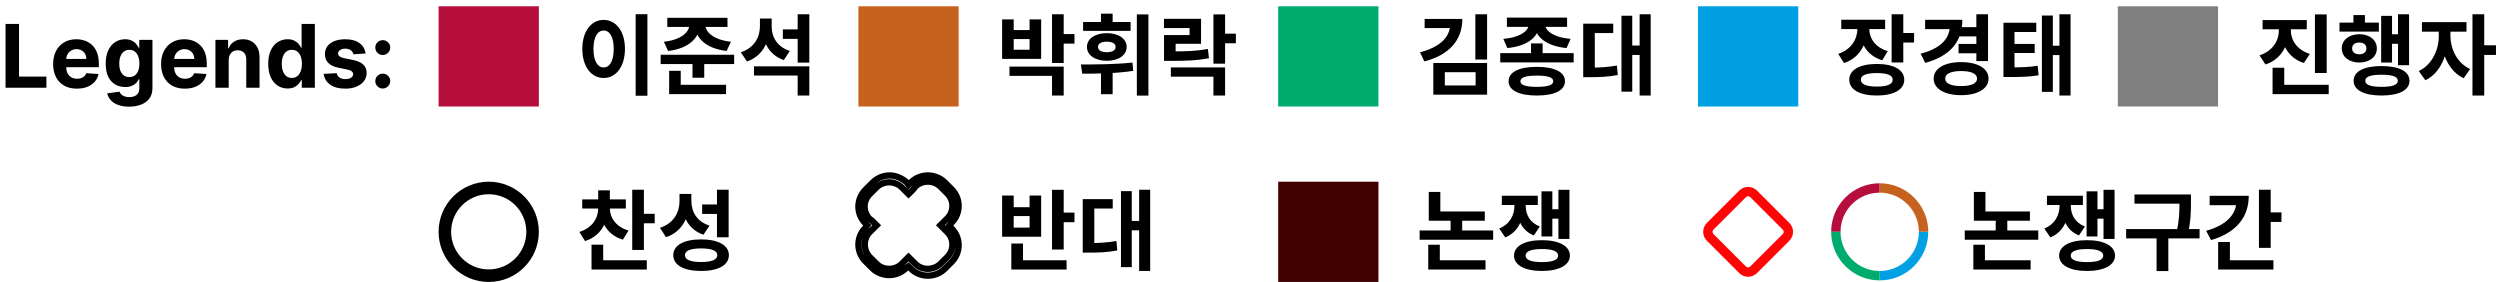
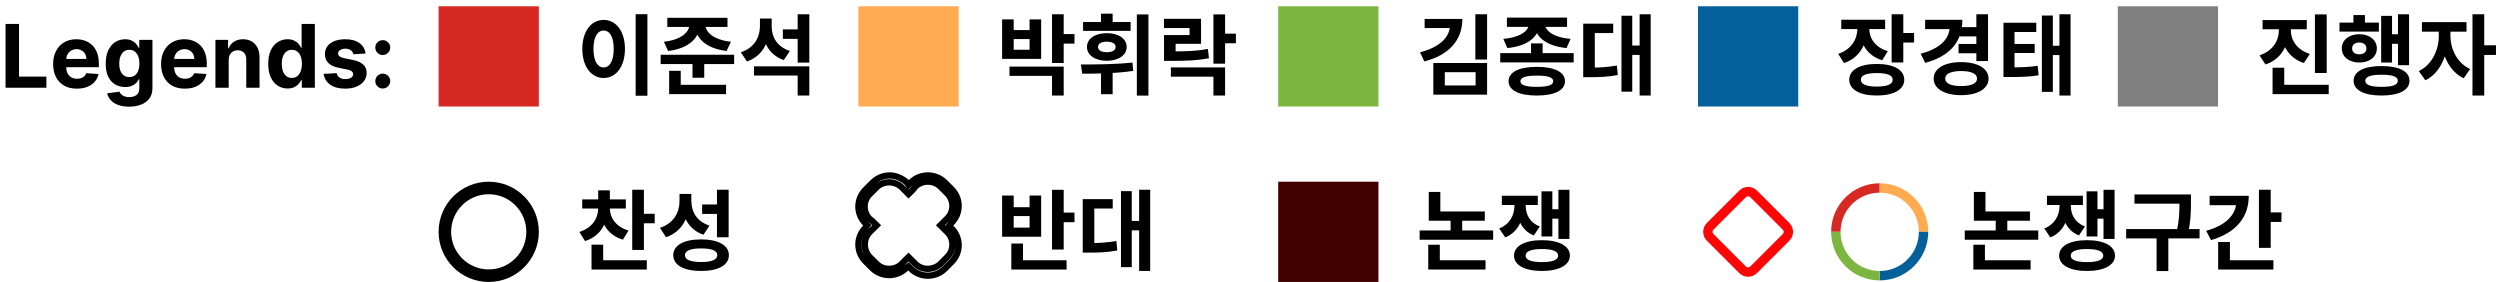
<svg xmlns="http://www.w3.org/2000/svg" width="399" height="45" viewBox="0 0 399 45" fill="none">
  <circle cx="78" cy="37" r="7" stroke="black" stroke-width="2" />
-   <path d="M300 30C296.134 30 293 33.134 293 37" stroke="#B60E3C" stroke-width="1.5" />
-   <path d="M307 37C307 33.134 303.866 30 300 30" stroke="#C7611E" stroke-width="1.5" />
-   <path d="M300 44C303.866 44 307 40.866 307 37" stroke="#00A0E2" stroke-width="1.5" />
-   <path d="M293 37C293 40.866 296.134 44 300 44" stroke="#00AB6E" stroke-width="1.5" />
+   <path d="M300 30C296.134 30 293 33.134 293 37" stroke="#d62924" stroke-width="1.5" />
+   <path d="M307 37C307 33.134 303.866 30 300 30" stroke="#ffab51" stroke-width="1.5" />
+   <path d="M300 44C303.866 44 307 40.866 307 37" stroke="#03609b" stroke-width="1.5" />
+   <path d="M293 37C293 40.866 296.134 44 300 44" stroke="#7cb53f" stroke-width="1.5" />
  <path d="M148.09 28.994C148.888 28.994 149.586 29.292 150.084 29.789L151.181 30.882C152.277 31.975 152.277 33.764 151.181 34.857L150.782 35.255L150.084 35.95L150.782 36.646L151.181 37.044C152.277 38.137 152.277 39.925 151.181 41.019L150.084 42.112C149.586 42.609 148.788 42.907 148.09 42.907C147.293 42.907 146.595 42.609 146.097 42.112L145.698 41.714L145 41.019L144.302 41.714L143.903 42.112C143.405 42.609 142.707 42.907 141.91 42.907C141.112 42.907 140.414 42.609 139.916 42.112L138.819 41.019C138.321 40.522 138.022 39.727 138.022 39.031C138.022 38.236 138.321 37.54 138.819 37.044L139.218 36.646L139.916 35.95L139.218 35.255L138.819 34.956C137.723 33.863 137.723 32.075 138.819 30.981L139.916 29.888C140.414 29.391 141.212 29.093 141.91 29.093C142.607 29.093 143.405 29.391 143.903 29.888L144.302 30.286L145 30.981L145.698 30.286L146.097 29.789C146.595 29.292 147.293 28.994 148.09 28.994ZM148.09 28C147.093 28 146.097 28.398 145.399 29.093L145 29.491L144.701 29.093C143.903 28.398 142.907 28 142.009 28C141.012 28 140.016 28.398 139.318 29.093L138.121 30.286C136.626 31.776 136.626 34.161 138.121 35.652L138.421 35.95L138.121 36.348C136.626 37.839 136.626 40.224 138.121 41.714L139.218 42.807C139.916 43.503 140.913 43.901 141.91 43.901C142.907 43.901 143.903 43.503 144.601 42.807L145 42.509L145.399 42.907C146.097 43.602 147.093 44 148.09 44C149.087 44 150.084 43.602 150.782 42.907L151.879 41.814C153.374 40.323 153.374 37.938 151.879 36.447L151.48 36.05L151.879 35.553C153.374 34.062 153.374 31.677 151.879 30.186L150.782 29.093C150.084 28.398 149.087 28 148.09 28Z" stroke="black" />
  <rect x="204" y="29" width="16" height="16" fill="#400000" />
-   <rect x="70" y="1" width="16" height="16" fill="#B60E3C" />
+   <rect x="70" y="1" width="16" height="16" fill="#d62924" />
  <rect x="279" y="30.061" width="9.814" height="9.814" rx="1.25" transform="rotate(45 279 30.0607)" stroke="#FF0606" stroke-width="1.5" />
  <path d="M95.472 32.746H96.984V33.236C96.984 35.602 95.836 37.702 93.372 38.472L92.462 37.016C94.562 36.358 95.472 34.804 95.472 33.236V32.746ZM95.808 32.746H97.334V33.236C97.334 34.678 98.216 36.176 100.316 36.792L99.42 38.248C96.97 37.534 95.808 35.49 95.808 33.236V32.746ZM92.924 31.822H99.882V33.278H92.924V31.822ZM95.472 30.38H97.334V32.396H95.472V30.38ZM100.904 30.282H102.766V39.886H100.904V30.282ZM102.234 34.118H104.488V35.63H102.234V34.118ZM94.408 41.538H103.228V43.022H94.408V41.538ZM94.408 39.046H96.27V42.504H94.408V39.046ZM108.449 30.954H110.003V32.116C110.003 34.72 108.841 37.002 106.293 37.856L105.327 36.358C107.539 35.644 108.449 33.894 108.449 32.116V30.954ZM108.841 30.954H110.339V32.032C110.339 33.754 111.179 35.35 113.237 36.008L112.271 37.464C109.877 36.638 108.841 34.552 108.841 32.032V30.954ZM114.427 30.282H116.289V37.87H114.427V30.282ZM111.893 38.206C114.637 38.206 116.331 39.144 116.331 40.726C116.331 42.322 114.637 43.246 111.893 43.246C109.149 43.246 107.455 42.322 107.455 40.726C107.455 39.144 109.149 38.206 111.893 38.206ZM111.893 39.648C110.213 39.648 109.317 39.998 109.317 40.726C109.317 41.454 110.213 41.818 111.893 41.818C113.587 41.818 114.483 41.454 114.483 40.726C114.483 39.998 113.587 39.648 111.893 39.648ZM112.061 32.634H114.693V34.146H112.061V32.634Z" fill="black" />
  <path d="M101.45 2.268H103.326V15.274H101.45V2.268ZM96.34 3.178C98.3 3.178 99.742 4.97 99.742 7.798C99.742 10.654 98.3 12.446 96.34 12.446C94.38 12.446 92.938 10.654 92.938 7.798C92.938 4.97 94.38 3.178 96.34 3.178ZM96.34 4.872C95.374 4.872 94.716 5.894 94.716 7.798C94.716 9.73 95.374 10.766 96.34 10.766C97.306 10.766 97.95 9.73 97.95 7.798C97.95 5.894 97.306 4.872 96.34 4.872ZM110.017 3.654H111.669V3.962C111.669 6.02 109.933 7.756 106.629 8.134L105.957 6.664C108.771 6.356 110.017 5.082 110.017 3.962V3.654ZM110.927 3.654H112.579V3.962C112.579 5.096 113.839 6.356 116.653 6.664L115.967 8.134C112.677 7.756 110.927 6.034 110.927 3.962V3.654ZM106.503 2.842H116.107V4.298H106.503V2.842ZM105.439 8.736H117.171V10.22H105.439V8.736ZM110.521 9.674H112.397V12.404H110.521V9.674ZM106.797 13.538H115.883V15.022H106.797V13.538ZM106.797 11.298H108.645V14.056H106.797V11.298ZM124.94 4.69H127.572V6.202H124.94V4.69ZM121.286 2.954H122.812V4.172C122.812 6.734 121.678 8.96 119.214 9.814L118.234 8.344C120.404 7.63 121.286 5.922 121.286 4.172V2.954ZM121.664 2.954H123.162V4.284C123.162 5.894 124.03 7.476 126.06 8.134L125.094 9.59C122.742 8.778 121.664 6.678 121.664 4.284V2.954ZM120.334 10.584H129.168V15.246H127.306V12.054H120.334V10.584ZM127.306 2.282H129.168V9.996H127.306V2.282Z" fill="black" />
-   <rect x="137" y="1" width="16" height="16" fill="#C7611E" />
+   <rect x="137" y="1" width="16" height="16" fill="#ffab51" />
  <path d="M167.904 2.282H169.766V10.052H167.904V2.282ZM169.248 5.432H171.488V6.958H169.248V5.432ZM161.114 10.626H169.766V15.246H167.904V12.11H161.114V10.626ZM159.938 3.094H161.786V4.802H164.32V3.094H166.168V9.394H159.938V3.094ZM161.786 6.23V7.938H164.32V6.23H161.786ZM175.715 10.85H177.577V15.036H175.715V10.85ZM181.441 2.296H183.289V15.26H181.441V2.296ZM172.719 11.76L172.509 10.29C174.987 10.29 178.053 10.276 180.741 9.982L180.867 11.312C178.067 11.732 175.141 11.76 172.719 11.76ZM172.859 3.514H180.447V4.928H172.859V3.514ZM176.653 5.292C178.515 5.292 179.817 6.174 179.817 7.49C179.817 8.806 178.515 9.702 176.653 9.702C174.777 9.702 173.475 8.806 173.475 7.49C173.475 6.174 174.777 5.292 176.653 5.292ZM176.653 6.65C175.799 6.65 175.239 6.93 175.239 7.49C175.239 8.05 175.799 8.33 176.653 8.33C177.493 8.33 178.053 8.05 178.053 7.49C178.053 6.93 177.493 6.65 176.653 6.65ZM175.715 2.184H177.577V4.41H175.715V2.184ZM185.78 8.204H186.872C189.42 8.204 190.988 8.148 192.78 7.812L192.948 9.296C191.128 9.646 189.49 9.716 186.872 9.716H185.78V8.204ZM185.766 2.996H191.688V6.986H187.628V8.918H185.78V5.6H189.854V4.48H185.766V2.996ZM193.662 2.296H195.524V10.164H193.662V2.296ZM194.992 5.376H197.246V6.902H194.992V5.376ZM186.872 10.752H195.524V15.246H193.662V12.236H186.872V10.752Z" fill="black" />
-   <rect x="204" y="1" width="16" height="16" fill="#00AB6E" />
+   <rect x="204" y="1" width="16" height="16" fill="#7cb53f" />
  <path d="M231.432 3.024H233.392C233.392 6.468 231.194 8.806 227.33 9.8L226.63 8.344C229.808 7.546 231.432 5.894 231.432 3.948V3.024ZM227.372 3.024H232.636V4.48H227.372V3.024ZM235.464 2.282H237.34V9.506H235.464V2.282ZM228.758 10.052H237.34V15.106H228.758V10.052ZM235.506 11.522H230.592V13.636H235.506V11.522ZM244.353 6.93H246.201V9.254H244.353V6.93ZM239.439 8.484H251.157V9.954H239.439V8.484ZM245.277 10.668C248.091 10.668 249.771 11.494 249.771 12.964C249.771 14.434 248.091 15.246 245.277 15.246C242.463 15.246 240.769 14.434 240.769 12.964C240.769 11.494 242.463 10.668 245.277 10.668ZM245.277 12.068C243.527 12.068 242.659 12.348 242.659 12.964C242.659 13.594 243.527 13.86 245.277 13.86C247.027 13.86 247.895 13.594 247.895 12.964C247.895 12.348 247.027 12.068 245.277 12.068ZM244.017 3.5H245.669V3.822C245.669 5.768 243.919 7.35 240.573 7.672L239.929 6.202C242.771 5.964 244.017 4.83 244.017 3.822V3.5ZM244.927 3.5H246.579V3.822C246.579 4.83 247.811 5.964 250.667 6.202L250.023 7.672C246.691 7.35 244.927 5.782 244.927 3.822V3.5ZM240.503 2.814H250.107V4.284H240.503V2.814ZM261.684 2.282H263.448V15.246H261.684V2.282ZM259.948 7.266H262.104V8.764H259.948V7.266ZM258.786 2.506H260.508V14.63H258.786V2.506ZM252.682 10.794H253.592C255.188 10.794 256.518 10.738 258.058 10.458L258.198 11.97C256.63 12.278 255.258 12.32 253.592 12.32H252.682V10.794ZM252.682 3.78H257.47V5.278H254.53V11.522H252.682V3.78Z" fill="black" />
-   <rect x="271" y="1" width="16" height="16" fill="#00A0E2" />
+   <rect x="271" y="1" width="16" height="16" fill="#03609b" />
  <path d="M296.444 3.724H297.97V4.536C297.97 7.014 296.808 9.24 294.302 10.066L293.378 8.596C295.534 7.882 296.444 6.188 296.444 4.536V3.724ZM296.822 3.724H298.334V4.536C298.334 6.048 299.202 7.532 301.288 8.162L300.406 9.618C297.942 8.876 296.822 6.846 296.822 4.536V3.724ZM293.868 3.15H300.868V4.634H293.868V3.15ZM301.904 2.282H303.766V9.968H301.904V2.282ZM303.248 5.264H305.488V6.79H303.248V5.264ZM299.538 10.206C302.226 10.206 303.92 11.144 303.92 12.726C303.92 14.308 302.226 15.246 299.538 15.246C296.836 15.246 295.142 14.308 295.142 12.726C295.142 11.144 296.836 10.206 299.538 10.206ZM299.538 11.662C297.886 11.662 296.99 11.998 296.99 12.726C296.99 13.454 297.886 13.818 299.538 13.818C301.19 13.818 302.072 13.454 302.072 12.726C302.072 11.998 301.19 11.662 299.538 11.662ZM312.683 4.326H315.721V5.81H312.683V4.326ZM312.585 7.014H315.623V8.498H312.585V7.014ZM315.427 2.282H317.289V9.744H315.427V2.282ZM311.199 3.164H313.187C313.187 6.692 311.199 8.96 307.265 10.038L306.537 8.568C309.827 7.714 311.199 6.09 311.199 4.06V3.164ZM307.251 3.164H312.501V4.648H307.251V3.164ZM312.991 9.912C315.623 9.912 317.373 10.92 317.373 12.544C317.373 14.168 315.623 15.19 312.991 15.19C310.359 15.19 308.609 14.168 308.609 12.544C308.609 10.92 310.359 9.912 312.991 9.912ZM312.991 11.34C311.409 11.34 310.457 11.746 310.457 12.544C310.457 13.342 311.409 13.734 312.991 13.734C314.587 13.734 315.539 13.342 315.539 12.544C315.539 11.746 314.587 11.34 312.991 11.34ZM319.752 10.752H320.662C322.552 10.752 323.756 10.724 325.212 10.5L325.366 12.012C323.882 12.264 322.594 12.292 320.662 12.292H319.752V10.752ZM319.752 3.626H324.988V5.11H321.516V11.368H319.752V3.626ZM321.012 7.014H324.736V8.456H321.012V7.014ZM328.684 2.282H330.462V15.246H328.684V2.282ZM327.13 7.294H329.272V8.792H327.13V7.294ZM325.884 2.478H327.634V14.658H325.884V2.478Z" fill="black" />
  <rect x="338" y="1" width="16" height="16" fill="#808080" />
  <path d="M363.71 3.724H365.25V4.816C365.25 7.266 364.06 9.478 361.568 10.29L360.616 8.834C362.772 8.134 363.71 6.454 363.71 4.816V3.724ZM364.088 3.724H365.614V4.816C365.614 6.356 366.538 7.938 368.652 8.61L367.7 10.052C365.264 9.282 364.088 7.168 364.088 4.816V3.724ZM361.106 3.206H368.162V4.676H361.106V3.206ZM369.464 2.296H371.34V11.648H369.464V2.296ZM362.702 13.538H371.662V15.022H362.702V13.538ZM362.702 10.808H364.564V14.28H362.702V10.808ZM382.721 2.282H384.485V10.402H382.721V2.282ZM381.139 5.474H383.211V6.986H381.139V5.474ZM380.033 2.534H381.769V9.982H380.033V2.534ZM373.383 3.612H379.669V5.04H373.383V3.612ZM376.547 5.46C378.171 5.46 379.347 6.384 379.347 7.728C379.347 9.072 378.171 9.982 376.547 9.982C374.923 9.982 373.747 9.072 373.747 7.728C373.747 6.384 374.923 5.46 376.547 5.46ZM376.547 6.79C375.861 6.79 375.399 7.126 375.399 7.728C375.399 8.33 375.861 8.666 376.547 8.666C377.219 8.666 377.681 8.33 377.681 7.728C377.681 7.126 377.219 6.79 376.547 6.79ZM375.609 2.408H377.443V4.592H375.609V2.408ZM380.103 10.542C382.875 10.542 384.555 11.382 384.555 12.894C384.555 14.392 382.875 15.246 380.103 15.246C377.317 15.246 375.637 14.392 375.637 12.894C375.637 11.382 377.317 10.542 380.103 10.542ZM380.103 11.928C378.367 11.928 377.499 12.222 377.499 12.894C377.499 13.552 378.367 13.86 380.103 13.86C381.825 13.86 382.693 13.552 382.693 12.894C382.693 12.222 381.825 11.928 380.103 11.928ZM389.23 4.326H390.7V5.782C390.7 8.708 389.468 11.69 387.088 12.81L386.038 11.34C388.18 10.332 389.23 7.91 389.23 5.782V4.326ZM389.622 4.326H391.092V5.782C391.092 7.742 392.1 10.038 394.228 11.018L393.206 12.488C390.826 11.382 389.622 8.54 389.622 5.782V4.326ZM386.542 3.528H393.654V5.054H386.542V3.528ZM394.606 2.282H396.482V15.246H394.606V2.282ZM396.062 7.224H398.358V8.764H396.062V7.224Z" fill="black" />
  <path d="M0.885 14V3.818H3.038V12.225H7.403V14H0.885ZM12.269 14.149C11.483 14.149 10.807 13.99 10.24 13.672C9.677 13.35 9.243 12.896 8.938 12.31C8.633 11.72 8.48 11.022 8.48 10.217C8.48 9.431 8.633 8.742 8.938 8.148C9.243 7.555 9.672 7.093 10.225 6.761C10.782 6.43 11.435 6.264 12.184 6.264C12.688 6.264 13.157 6.345 13.591 6.508C14.029 6.667 14.41 6.907 14.735 7.229C15.063 7.55 15.318 7.955 15.5 8.442C15.682 8.926 15.774 9.492 15.774 10.142V10.724H9.325V9.411H13.78C13.78 9.106 13.714 8.836 13.581 8.601C13.449 8.366 13.265 8.182 13.029 8.049C12.797 7.913 12.527 7.845 12.219 7.845C11.897 7.845 11.612 7.92 11.364 8.069C11.118 8.215 10.926 8.412 10.787 8.661C10.648 8.906 10.577 9.179 10.573 9.481V10.729C10.573 11.107 10.643 11.433 10.782 11.708C10.925 11.983 11.125 12.195 11.384 12.345C11.642 12.494 11.949 12.568 12.303 12.568C12.539 12.568 12.754 12.535 12.95 12.469C13.145 12.402 13.313 12.303 13.452 12.171C13.591 12.038 13.697 11.876 13.77 11.683L15.729 11.812C15.629 12.283 15.426 12.694 15.117 13.046C14.812 13.393 14.418 13.665 13.934 13.861C13.454 14.053 12.898 14.149 12.269 14.149ZM20.596 17.023C19.91 17.023 19.322 16.928 18.831 16.739C18.344 16.554 17.956 16.3 17.668 15.979C17.379 15.657 17.192 15.296 17.106 14.895L19.065 14.631C19.125 14.784 19.219 14.926 19.348 15.059C19.477 15.191 19.648 15.298 19.86 15.377C20.076 15.46 20.337 15.501 20.646 15.501C21.107 15.501 21.486 15.389 21.784 15.163C22.086 14.941 22.237 14.568 22.237 14.045V12.648H22.147C22.054 12.86 21.915 13.06 21.73 13.249C21.544 13.438 21.305 13.592 21.014 13.712C20.722 13.831 20.374 13.891 19.97 13.891C19.396 13.891 18.874 13.758 18.404 13.493C17.936 13.224 17.563 12.815 17.285 12.265C17.01 11.711 16.872 11.012 16.872 10.167C16.872 9.302 17.013 8.579 17.295 7.999C17.577 7.419 17.951 6.985 18.419 6.697C18.889 6.408 19.404 6.264 19.965 6.264C20.392 6.264 20.75 6.337 21.038 6.483C21.327 6.625 21.559 6.804 21.735 7.02C21.913 7.232 22.051 7.441 22.147 7.646H22.227V6.364H24.33V14.075C24.33 14.724 24.171 15.268 23.852 15.705C23.534 16.143 23.093 16.471 22.53 16.69C21.97 16.912 21.325 17.023 20.596 17.023ZM20.641 12.3C20.982 12.3 21.27 12.215 21.506 12.046C21.744 11.874 21.927 11.629 22.053 11.31C22.182 10.989 22.247 10.604 22.247 10.157C22.247 9.71 22.184 9.322 22.058 8.994C21.932 8.662 21.75 8.405 21.511 8.223C21.272 8.041 20.982 7.95 20.641 7.95C20.293 7.95 20 8.044 19.761 8.233C19.522 8.419 19.342 8.677 19.219 9.009C19.096 9.34 19.035 9.723 19.035 10.157C19.035 10.598 19.096 10.979 19.219 11.3C19.345 11.619 19.526 11.866 19.761 12.041C20 12.213 20.293 12.3 20.641 12.3ZM29.495 14.149C28.71 14.149 28.034 13.99 27.467 13.672C26.903 13.35 26.469 12.896 26.164 12.31C25.859 11.72 25.707 11.022 25.707 10.217C25.707 9.431 25.859 8.742 26.164 8.148C26.469 7.555 26.898 7.093 27.452 6.761C28.009 6.43 28.662 6.264 29.411 6.264C29.915 6.264 30.384 6.345 30.818 6.508C31.255 6.667 31.636 6.907 31.961 7.229C32.289 7.55 32.544 7.955 32.727 8.442C32.909 8.926 33 9.492 33 10.142V10.724H26.552V9.411H31.007C31.007 9.106 30.94 8.836 30.808 8.601C30.675 8.366 30.491 8.182 30.256 8.049C30.024 7.913 29.754 7.845 29.445 7.845C29.124 7.845 28.839 7.92 28.59 8.069C28.345 8.215 28.153 8.412 28.014 8.661C27.875 8.906 27.803 9.179 27.8 9.481V10.729C27.8 11.107 27.869 11.433 28.009 11.708C28.151 11.983 28.352 12.195 28.61 12.345C28.869 12.494 29.175 12.568 29.53 12.568C29.765 12.568 29.981 12.535 30.176 12.469C30.372 12.402 30.539 12.303 30.678 12.171C30.818 12.038 30.924 11.876 30.997 11.683L32.955 11.812C32.856 12.283 32.652 12.694 32.344 13.046C32.039 13.393 31.645 13.665 31.161 13.861C30.68 14.053 30.125 14.149 29.495 14.149ZM36.5 9.585V14H34.382V6.364H36.401V7.711H36.49C36.659 7.267 36.943 6.915 37.34 6.657C37.738 6.395 38.22 6.264 38.787 6.264C39.317 6.264 39.78 6.38 40.174 6.612C40.569 6.844 40.875 7.176 41.094 7.607C41.313 8.034 41.422 8.545 41.422 9.138V14H39.304V9.516C39.307 9.048 39.188 8.684 38.946 8.422C38.704 8.157 38.371 8.024 37.947 8.024C37.662 8.024 37.41 8.085 37.191 8.208C36.976 8.331 36.807 8.51 36.684 8.745C36.565 8.977 36.504 9.257 36.5 9.585ZM45.905 14.124C45.325 14.124 44.8 13.975 44.329 13.677C43.862 13.375 43.491 12.933 43.216 12.349C42.944 11.763 42.808 11.044 42.808 10.192C42.808 9.317 42.949 8.589 43.23 8.009C43.512 7.426 43.887 6.99 44.354 6.702C44.825 6.41 45.34 6.264 45.9 6.264C46.328 6.264 46.684 6.337 46.969 6.483C47.258 6.625 47.489 6.804 47.665 7.02C47.844 7.232 47.98 7.441 48.073 7.646H48.137V3.818H50.25V14H48.162V12.777H48.073C47.973 12.989 47.833 13.2 47.65 13.408C47.471 13.614 47.238 13.785 46.949 13.921C46.664 14.056 46.316 14.124 45.905 14.124ZM46.576 12.439C46.918 12.439 47.206 12.346 47.441 12.161C47.68 11.972 47.862 11.708 47.988 11.37C48.117 11.032 48.182 10.636 48.182 10.182C48.182 9.728 48.119 9.333 47.993 8.999C47.867 8.664 47.685 8.405 47.446 8.223C47.208 8.041 46.918 7.95 46.576 7.95C46.228 7.95 45.935 8.044 45.696 8.233C45.458 8.422 45.277 8.684 45.154 9.018C45.032 9.353 44.971 9.741 44.971 10.182C44.971 10.626 45.032 11.019 45.154 11.36C45.28 11.698 45.461 11.963 45.696 12.155C45.935 12.345 46.228 12.439 46.576 12.439ZM58.345 8.541L56.406 8.661C56.373 8.495 56.302 8.346 56.193 8.213C56.083 8.077 55.939 7.969 55.76 7.89C55.584 7.807 55.374 7.766 55.129 7.766C54.801 7.766 54.524 7.835 54.298 7.974C54.073 8.11 53.96 8.293 53.96 8.521C53.96 8.704 54.033 8.858 54.179 8.984C54.325 9.11 54.575 9.211 54.93 9.287L56.312 9.565C57.054 9.718 57.608 9.963 57.972 10.301C58.337 10.639 58.519 11.083 58.519 11.633C58.519 12.134 58.372 12.573 58.077 12.951C57.785 13.329 57.384 13.624 56.874 13.836C56.367 14.045 55.782 14.149 55.119 14.149C54.108 14.149 53.303 13.939 52.703 13.518C52.106 13.094 51.756 12.517 51.654 11.788L53.737 11.678C53.8 11.986 53.952 12.222 54.194 12.384C54.436 12.543 54.746 12.623 55.124 12.623C55.495 12.623 55.793 12.552 56.019 12.409C56.247 12.263 56.363 12.076 56.367 11.847C56.363 11.655 56.282 11.498 56.123 11.375C55.964 11.249 55.719 11.153 55.387 11.087L54.065 10.823C53.319 10.674 52.764 10.415 52.399 10.048C52.038 9.68 51.857 9.211 51.857 8.641C51.857 8.15 51.99 7.728 52.255 7.373C52.524 7.018 52.9 6.745 53.384 6.553C53.871 6.36 54.441 6.264 55.094 6.264C56.058 6.264 56.817 6.468 57.371 6.876C57.928 7.283 58.252 7.839 58.345 8.541ZM61.091 14.129C60.763 14.129 60.481 14.013 60.246 13.781C60.014 13.546 59.898 13.264 59.898 12.936C59.898 12.611 60.014 12.333 60.246 12.101C60.481 11.869 60.763 11.753 61.091 11.753C61.409 11.753 61.688 11.869 61.926 12.101C62.165 12.333 62.284 12.611 62.284 12.936C62.284 13.155 62.228 13.355 62.115 13.538C62.006 13.717 61.861 13.861 61.682 13.97C61.504 14.076 61.306 14.129 61.091 14.129ZM61.091 8.78C60.763 8.78 60.481 8.664 60.246 8.432C60.014 8.2 59.898 7.918 59.898 7.587C59.898 7.262 60.014 6.985 60.246 6.756C60.481 6.524 60.763 6.408 61.091 6.408C61.409 6.408 61.688 6.524 61.926 6.756C62.165 6.985 62.284 7.262 62.284 7.587C62.284 7.809 62.228 8.011 62.115 8.193C62.006 8.372 61.861 8.515 61.682 8.621C61.504 8.727 61.306 8.78 61.091 8.78Z" fill="black" />
  <path d="M167.904 30.296H169.766V39.83H167.904V30.296ZM169.234 33.936H171.488V35.462H169.234V33.936ZM161.408 41.538H170.228V43.022H161.408V41.538ZM161.408 38.864H163.27V41.86H161.408V38.864ZM159.938 31.206H161.786V33.068H164.32V31.206H166.168V37.786H159.938V31.206ZM161.786 34.482V36.33H164.32V34.482H161.786ZM181.805 30.282H183.569V43.246H181.805V30.282ZM180.069 35.266H182.225V36.764H180.069V35.266ZM178.907 30.506H180.629V42.63H178.907V30.506ZM172.803 38.794H173.713C175.309 38.794 176.639 38.738 178.179 38.458L178.319 39.97C176.751 40.278 175.379 40.32 173.713 40.32H172.803V38.794ZM172.803 31.78H177.591V33.278H174.651V39.522H172.803V31.78Z" fill="black" />
  <path d="M228.03 33.754H236.976V35.224H228.03V33.754ZM228.03 30.632H229.878V34.342H228.03V30.632ZM226.574 36.778H238.306V38.262H226.574V36.778ZM231.516 34.636H233.364V37.226H231.516V34.636ZM227.946 41.538H237.088V43.022H227.946V41.538ZM227.946 39.06H229.794V42.294H227.946V39.06ZM241.707 31.99H243.163V32.802C243.163 35.014 242.323 37.058 240.237 37.884L239.271 36.47C241.021 35.756 241.707 34.286 241.707 32.802V31.99ZM242.071 31.99H243.499V32.802C243.499 34.23 244.143 35.518 245.753 36.148L244.801 37.576C242.841 36.792 242.071 34.944 242.071 32.802V31.99ZM239.691 31.234H245.431V32.718H239.691V31.234ZM248.721 30.296H250.485V38.136H248.721V30.296ZM247.167 33.404H249.225V34.902H247.167V33.404ZM246.019 30.534H247.755V37.744H246.019V30.534ZM246.089 38.332C248.805 38.332 250.555 39.256 250.555 40.796C250.555 42.322 248.805 43.246 246.089 43.246C243.359 43.246 241.637 42.322 241.637 40.796C241.637 39.256 243.359 38.332 246.089 38.332ZM246.089 39.746C244.423 39.746 243.485 40.096 243.485 40.796C243.485 41.496 244.423 41.832 246.089 41.832C247.755 41.832 248.679 41.496 248.679 40.796C248.679 40.096 247.755 39.746 246.089 39.746Z" fill="black" />
  <path d="M315.03 33.754H323.976V35.224H315.03V33.754ZM315.03 30.632H316.878V34.342H315.03V30.632ZM313.574 36.778H325.306V38.262H313.574V36.778ZM318.516 34.636H320.364V37.226H318.516V34.636ZM314.946 41.538H324.088V43.022H314.946V41.538ZM314.946 39.06H316.794V42.294H314.946V39.06ZM328.707 31.99H330.163V32.802C330.163 35.014 329.323 37.058 327.237 37.884L326.271 36.47C328.021 35.756 328.707 34.286 328.707 32.802V31.99ZM329.071 31.99H330.499V32.802C330.499 34.23 331.143 35.518 332.753 36.148L331.801 37.576C329.841 36.792 329.071 34.944 329.071 32.802V31.99ZM326.691 31.234H332.431V32.718H326.691V31.234ZM335.721 30.296H337.485V38.136H335.721V30.296ZM334.167 33.404H336.225V34.902H334.167V33.404ZM333.019 30.534H334.755V37.744H333.019V30.534ZM333.089 38.332C335.805 38.332 337.555 39.256 337.555 40.796C337.555 42.322 335.805 43.246 333.089 43.246C330.359 43.246 328.637 42.322 328.637 40.796C328.637 39.256 330.359 38.332 333.089 38.332ZM333.089 39.746C331.423 39.746 330.485 40.096 330.485 40.796C330.485 41.496 331.423 41.832 333.089 41.832C334.755 41.832 335.679 41.496 335.679 40.796C335.679 40.096 334.755 39.746 333.089 39.746ZM340.662 31.038H348.796V32.508H340.662V31.038ZM339.332 36.554H351.05V38.052H339.332V36.554ZM344.19 37.604H346.066V43.26H344.19V37.604ZM347.844 31.038H349.678V32.186C349.678 33.586 349.678 35.154 349.174 37.45L347.34 37.24C347.844 35.07 347.844 33.53 347.844 32.186V31.038ZM360.527 30.282H362.403V39.564H360.527V30.282ZM361.871 33.894H364.125V35.42H361.871V33.894ZM356.915 31.248H358.903C358.903 34.776 356.747 37.198 352.883 38.318L352.099 36.834C355.277 35.966 356.915 34.23 356.915 32.172V31.248ZM352.659 31.248H357.923V32.746H352.659V31.248ZM354.017 41.538H362.837V43.022H354.017V41.538ZM354.017 38.626H355.893V42.196H354.017V38.626Z" fill="black" />
</svg>
